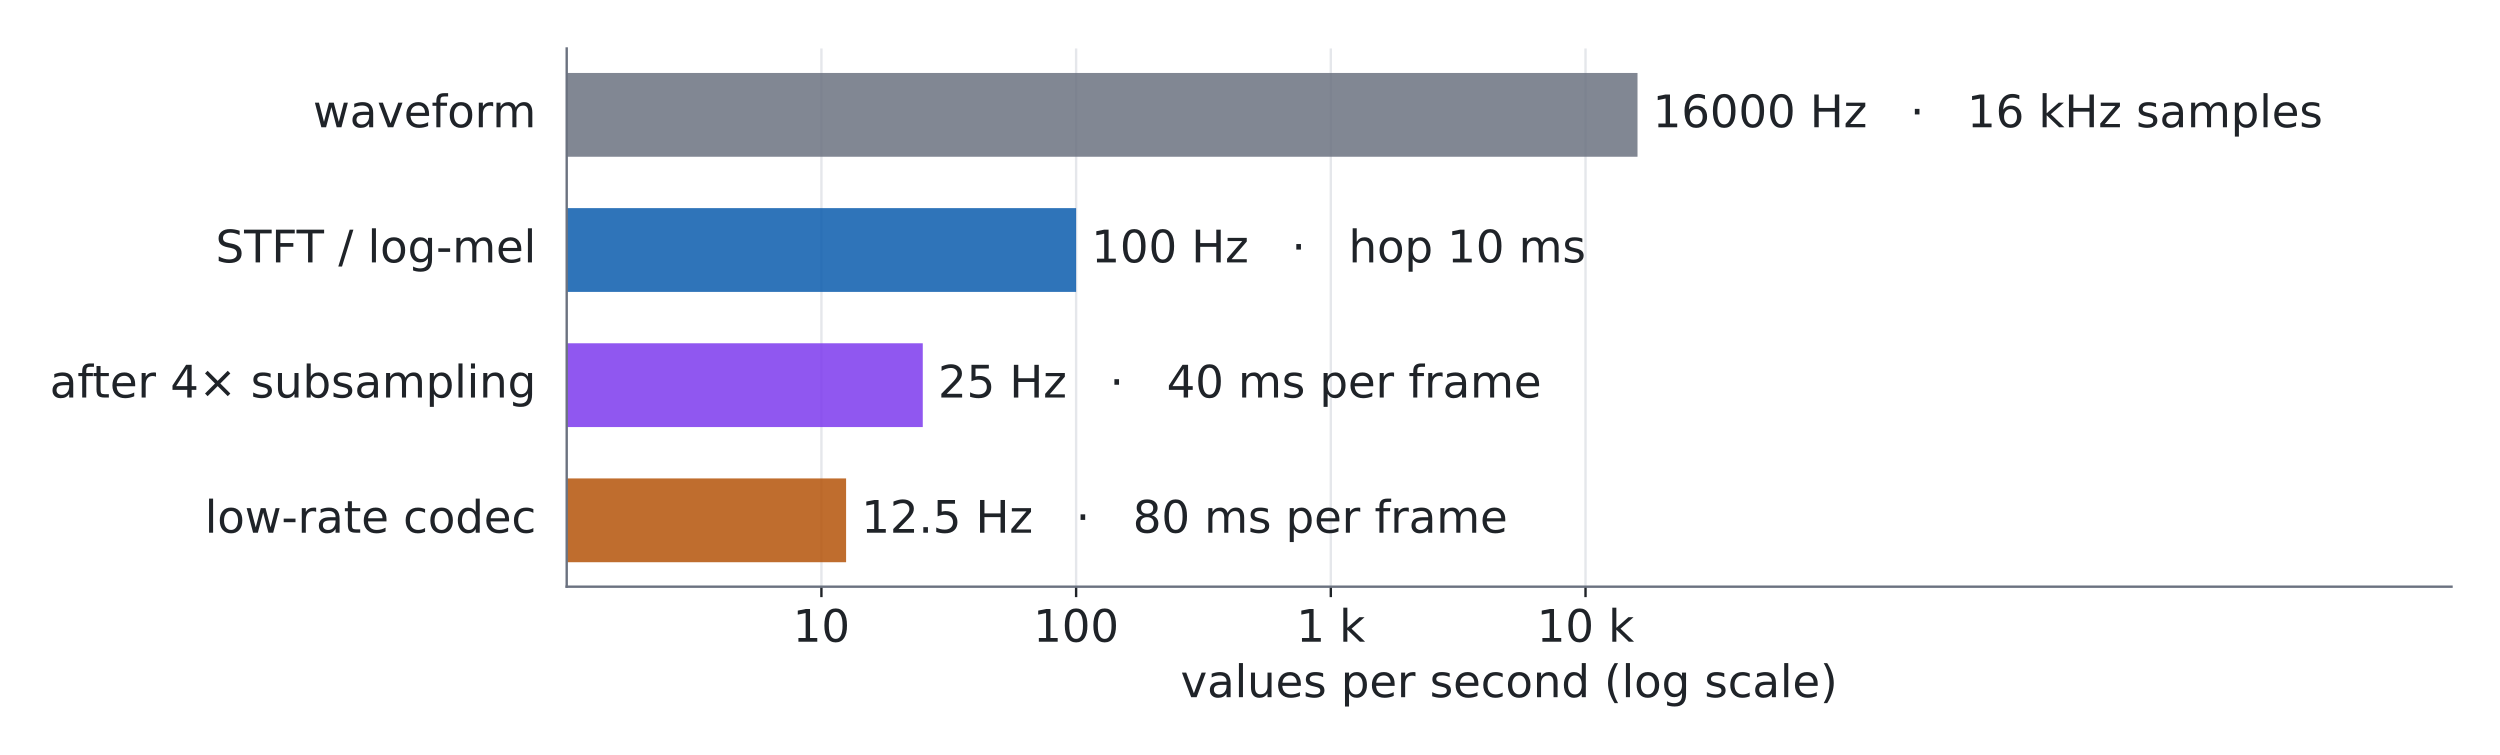
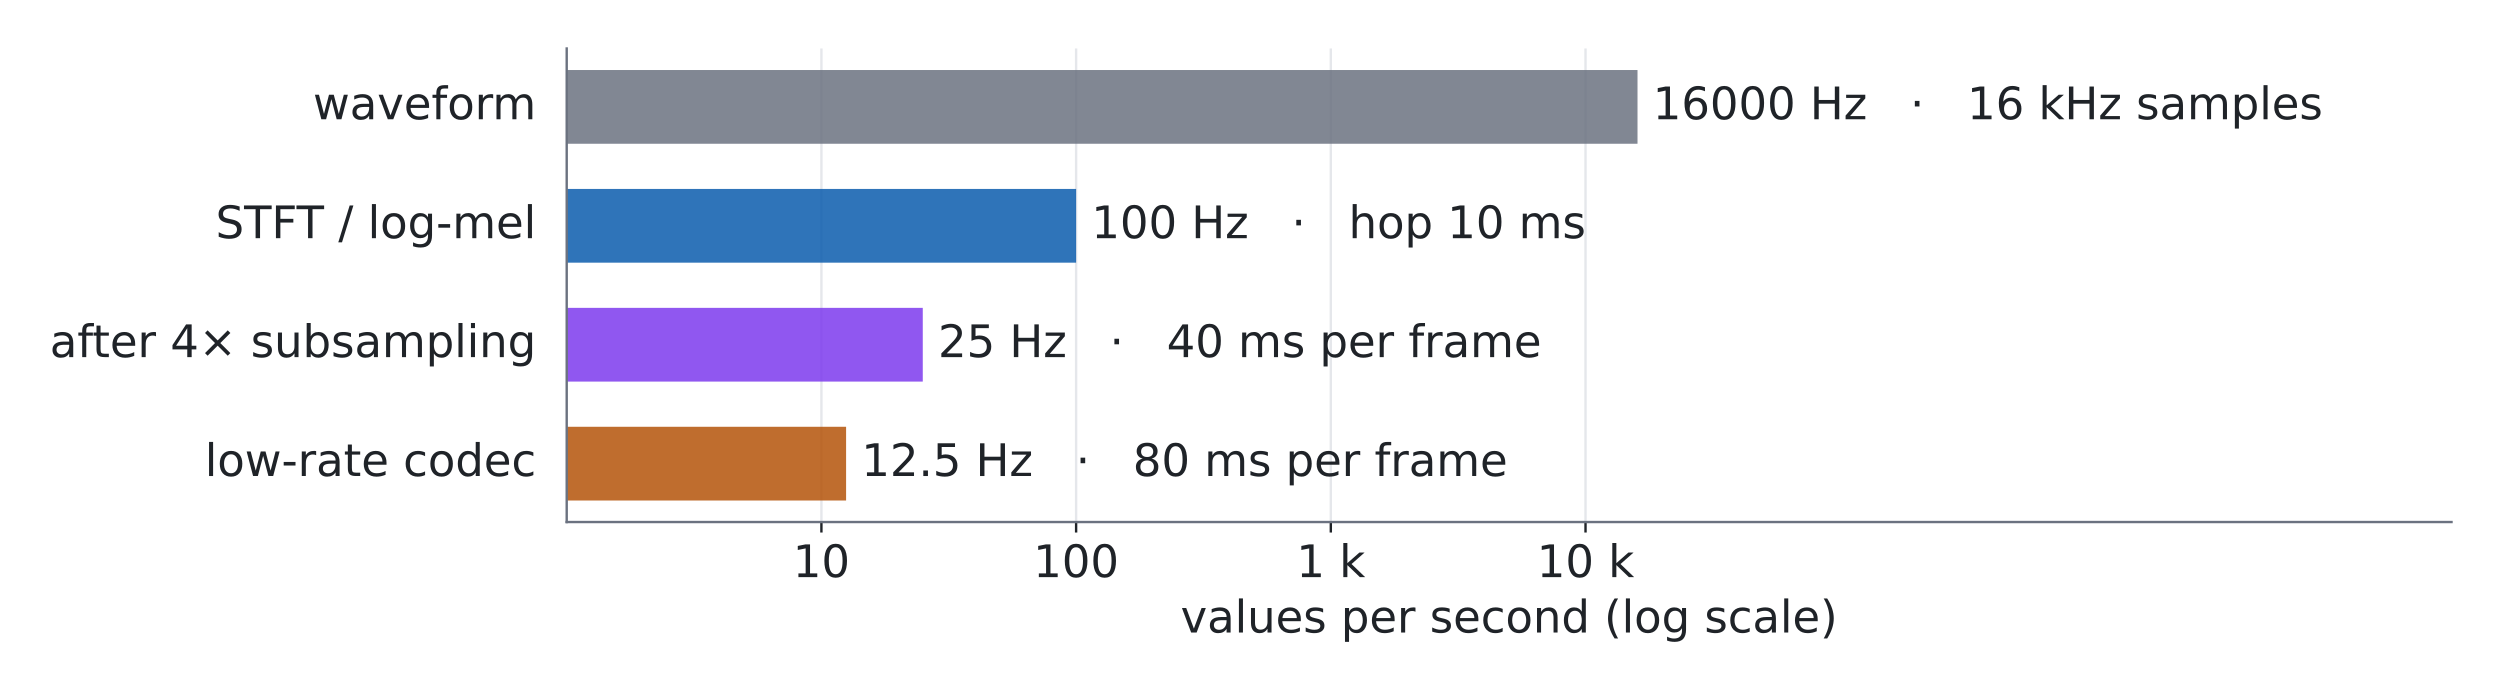
- <svg xmlns="http://www.w3.org/2000/svg" xmlns:xlink="http://www.w3.org/1999/xlink" width="835.2pt" height="252pt" viewBox="0 0 835.2 252" version="1.1">
+ <svg xmlns="http://www.w3.org/2000/svg" xmlns:xlink="http://www.w3.org/1999/xlink" width="835.2pt" height="230.4pt" viewBox="0 0 835.2 230.4" version="1.1">
  <defs>
    <style type="text/css">*{stroke-linejoin: round; stroke-linecap: butt}</style>
  </defs>
  <g id="figure_1">
    <g id="patch_1">
-       <path d="M 0 252  L 835.2 252  L 835.2 0  L 0 0  L 0 252  z " style="fill: none" />
+       <path d="M 0 230.4  L 835.2 230.4  L 835.2 0  L 0 0  L 0 230.4  z " style="fill: none" />
    </g>
    <g id="axes_1">
      <g id="patch_2">
-         <path d="M 189.326 196  L 819 196  L 819 16.2  L 189.326 16.2  L 189.326 196  z " style="fill: none" />
+         <path d="M 189.326 174.4  L 819 174.4  L 819 16.2  L 189.326 16.2  L 189.326 174.4  z " style="fill: none" />
      </g>
      <g id="matplotlib.axis_1">
        <g id="xtick_1">
          <g id="line2d_1">
-             <path d="M 274.417 196  L 274.417 16.2  " clip-path="url(#p87d5fe9aa0)" style="fill: none; stroke: #e5e7eb; stroke-width: 0.8; stroke-linecap: square" />
+             <path d="M 274.417 174.4  L 274.417 16.2  " clip-path="url(#p9cdd1b67af)" style="fill: none; stroke: #e5e7eb; stroke-width: 0.8; stroke-linecap: square" />
          </g>
          <g id="line2d_2">
            <defs>
              <path id="m7ff25acc16" d="M 0 0  L 0 3.5  " style="stroke: #1f2328; stroke-width: 0.8" />
            </defs>
            <g>
-               <use xlink:href="#m7ff25acc16" x="274.417" y="196" style="fill: #1f2328; stroke: #1f2328; stroke-width: 0.8" />
+               <use xlink:href="#m7ff25acc16" x="274.417" y="174.4" style="fill: #1f2328; stroke: #1f2328; stroke-width: 0.8" />
            </g>
          </g>
          <g id="text_1">
-             <g style="fill: #1f2328" transform="translate(264.8737 214.3977) scale(0.15 -0.15)">
+             <g style="fill: #1f2328" transform="translate(264.8737 192.7977) scale(0.15 -0.15)">
              <defs>
                <path id="DejaVuSans-31" d="M 794 531  L 1825 531  L 1825 4091  L 703 3866  L 703 4441  L 1819 4666  L 2450 4666  L 2450 531  L 3481 531  L 3481 0  L 794 0  L 794 531  z " transform="scale(0.015625)" />
                <path id="DejaVuSans-30" d="M 2034 4250  Q 1547 4250 1301 3770  Q 1056 3291 1056 2328  Q 1056 1369 1301 889  Q 1547 409 2034 409  Q 2525 409 2770 889  Q 3016 1369 3016 2328  Q 3016 3291 2770 3770  Q 2525 4250 2034 4250  z M 2034 4750  Q 2819 4750 3233 4129  Q 3647 3509 3647 2328  Q 3647 1150 3233 529  Q 2819 -91 2034 -91  Q 1250 -91 836 529  Q 422 1150 422 2328  Q 422 3509 836 4129  Q 1250 4750 2034 4750  z " transform="scale(0.015625)" />
              </defs>
              <use xlink:href="#DejaVuSans-31" />
              <use xlink:href="#DejaVuSans-30" transform="translate(63.62305 0)" />
            </g>
          </g>
        </g>
        <g id="xtick_2">
          <g id="line2d_3">
-             <path d="M 359.508 196  L 359.508 16.2  " clip-path="url(#p87d5fe9aa0)" style="fill: none; stroke: #e5e7eb; stroke-width: 0.8; stroke-linecap: square" />
+             <path d="M 359.508 174.4  L 359.508 16.2  " clip-path="url(#p9cdd1b67af)" style="fill: none; stroke: #e5e7eb; stroke-width: 0.8; stroke-linecap: square" />
          </g>
          <g id="line2d_4">
            <g>
-               <use xlink:href="#m7ff25acc16" x="359.508" y="196" style="fill: #1f2328; stroke: #1f2328; stroke-width: 0.8" />
+               <use xlink:href="#m7ff25acc16" x="359.508" y="174.4" style="fill: #1f2328; stroke: #1f2328; stroke-width: 0.8" />
            </g>
          </g>
          <g id="text_2">
-             <g style="fill: #1f2328" transform="translate(345.1929 214.3977) scale(0.15 -0.15)">
+             <g style="fill: #1f2328" transform="translate(345.1929 192.7977) scale(0.15 -0.15)">
              <use xlink:href="#DejaVuSans-31" />
              <use xlink:href="#DejaVuSans-30" transform="translate(63.62305 0)" />
              <use xlink:href="#DejaVuSans-30" transform="translate(127.2461 0)" />
            </g>
          </g>
        </g>
        <g id="xtick_3">
          <g id="line2d_5">
-             <path d="M 444.599 196  L 444.599 16.2  " clip-path="url(#p87d5fe9aa0)" style="fill: none; stroke: #e5e7eb; stroke-width: 0.8; stroke-linecap: square" />
+             <path d="M 444.599 174.4  L 444.599 16.2  " clip-path="url(#p9cdd1b67af)" style="fill: none; stroke: #e5e7eb; stroke-width: 0.8; stroke-linecap: square" />
          </g>
          <g id="line2d_6">
            <g>
-               <use xlink:href="#m7ff25acc16" x="444.599" y="196" style="fill: #1f2328; stroke: #1f2328; stroke-width: 0.8" />
+               <use xlink:href="#m7ff25acc16" x="444.599" y="174.4" style="fill: #1f2328; stroke: #1f2328; stroke-width: 0.8" />
            </g>
          </g>
          <g id="text_3">
-             <g style="fill: #1f2328" transform="translate(433.1011 214.3977) scale(0.15 -0.15)">
+             <g style="fill: #1f2328" transform="translate(433.1011 192.7977) scale(0.15 -0.15)">
              <defs>
                <path id="DejaVuSans-20" transform="scale(0.015625)" />
                <path id="DejaVuSans-6b" d="M 581 4863  L 1159 4863  L 1159 1991  L 2875 3500  L 3609 3500  L 1753 1863  L 3688 0  L 2938 0  L 1159 1709  L 1159 0  L 581 0  L 581 4863  z " transform="scale(0.015625)" />
              </defs>
              <use xlink:href="#DejaVuSans-31" />
              <use xlink:href="#DejaVuSans-20" transform="translate(63.62305 0)" />
              <use xlink:href="#DejaVuSans-6b" transform="translate(95.41016 0)" />
            </g>
          </g>
        </g>
        <g id="xtick_4">
          <g id="line2d_7">
-             <path d="M 529.691 196  L 529.691 16.2  " clip-path="url(#p87d5fe9aa0)" style="fill: none; stroke: #e5e7eb; stroke-width: 0.8; stroke-linecap: square" />
+             <path d="M 529.691 174.4  L 529.691 16.2  " clip-path="url(#p9cdd1b67af)" style="fill: none; stroke: #e5e7eb; stroke-width: 0.8; stroke-linecap: square" />
          </g>
          <g id="line2d_8">
            <g>
-               <use xlink:href="#m7ff25acc16" x="529.691" y="196" style="fill: #1f2328; stroke: #1f2328; stroke-width: 0.8" />
+               <use xlink:href="#m7ff25acc16" x="529.691" y="174.4" style="fill: #1f2328; stroke: #1f2328; stroke-width: 0.8" />
            </g>
          </g>
          <g id="text_4">
-             <g style="fill: #1f2328" transform="translate(513.4202 214.3977) scale(0.15 -0.15)">
+             <g style="fill: #1f2328" transform="translate(513.4202 192.7977) scale(0.15 -0.15)">
              <use xlink:href="#DejaVuSans-31" />
              <use xlink:href="#DejaVuSans-30" transform="translate(63.62305 0)" />
              <use xlink:href="#DejaVuSans-20" transform="translate(127.2461 0)" />
              <use xlink:href="#DejaVuSans-6b" transform="translate(159.0332 0)" />
            </g>
          </g>
        </g>
        <g id="text_5">
-           <g style="fill: #1f2328" transform="translate(394.4148 232.9148) scale(0.15 -0.15)">
+           <g style="fill: #1f2328" transform="translate(394.4148 211.3148) scale(0.15 -0.15)">
            <defs>
              <path id="DejaVuSans-76" d="M 191 3500  L 800 3500  L 1894 563  L 2988 3500  L 3597 3500  L 2284 0  L 1503 0  L 191 3500  z " transform="scale(0.015625)" />
              <path id="DejaVuSans-61" d="M 2194 1759  Q 1497 1759 1228 1600  Q 959 1441 959 1056  Q 959 750 1161 570  Q 1363 391 1709 391  Q 2188 391 2477 730  Q 2766 1069 2766 1631  L 2766 1759  L 2194 1759  z M 3341 1997  L 3341 0  L 2766 0  L 2766 531  Q 2569 213 2275 61  Q 1981 -91 1556 -91  Q 1019 -91 701 211  Q 384 513 384 1019  Q 384 1609 779 1909  Q 1175 2209 1959 2209  L 2766 2209  L 2766 2266  Q 2766 2663 2505 2880  Q 2244 3097 1772 3097  Q 1472 3097 1187 3025  Q 903 2953 641 2809  L 641 3341  Q 956 3463 1253 3523  Q 1550 3584 1831 3584  Q 2591 3584 2966 3190  Q 3341 2797 3341 1997  z " transform="scale(0.015625)" />
              <path id="DejaVuSans-6c" d="M 603 4863  L 1178 4863  L 1178 0  L 603 0  L 603 4863  z " transform="scale(0.015625)" />
              <path id="DejaVuSans-75" d="M 544 1381  L 544 3500  L 1119 3500  L 1119 1403  Q 1119 906 1312 657  Q 1506 409 1894 409  Q 2359 409 2629 706  Q 2900 1003 2900 1516  L 2900 3500  L 3475 3500  L 3475 0  L 2900 0  L 2900 538  Q 2691 219 2414 64  Q 2138 -91 1772 -91  Q 1169 -91 856 284  Q 544 659 544 1381  z M 1991 3584  L 1991 3584  z " transform="scale(0.015625)" />
              <path id="DejaVuSans-65" d="M 3597 1894  L 3597 1613  L 953 1613  Q 991 1019 1311 708  Q 1631 397 2203 397  Q 2534 397 2845 478  Q 3156 559 3463 722  L 3463 178  Q 3153 47 2828 -22  Q 2503 -91 2169 -91  Q 1331 -91 842 396  Q 353 884 353 1716  Q 353 2575 817 3079  Q 1281 3584 2069 3584  Q 2775 3584 3186 3129  Q 3597 2675 3597 1894  z M 3022 2063  Q 3016 2534 2758 2815  Q 2500 3097 2075 3097  Q 1594 3097 1305 2825  Q 1016 2553 972 2059  L 3022 2063  z " transform="scale(0.015625)" />
              <path id="DejaVuSans-73" d="M 2834 3397  L 2834 2853  Q 2591 2978 2328 3040  Q 2066 3103 1784 3103  Q 1356 3103 1142 2972  Q 928 2841 928 2578  Q 928 2378 1081 2264  Q 1234 2150 1697 2047  L 1894 2003  Q 2506 1872 2764 1633  Q 3022 1394 3022 966  Q 3022 478 2636 193  Q 2250 -91 1575 -91  Q 1294 -91 989 -36  Q 684 19 347 128  L 347 722  Q 666 556 975 473  Q 1284 391 1588 391  Q 1994 391 2212 530  Q 2431 669 2431 922  Q 2431 1156 2273 1281  Q 2116 1406 1581 1522  L 1381 1569  Q 847 1681 609 1914  Q 372 2147 372 2553  Q 372 3047 722 3315  Q 1072 3584 1716 3584  Q 2034 3584 2315 3537  Q 2597 3491 2834 3397  z " transform="scale(0.015625)" />
              <path id="DejaVuSans-70" d="M 1159 525  L 1159 -1331  L 581 -1331  L 581 3500  L 1159 3500  L 1159 2969  Q 1341 3281 1617 3432  Q 1894 3584 2278 3584  Q 2916 3584 3314 3078  Q 3713 2572 3713 1747  Q 3713 922 3314 415  Q 2916 -91 2278 -91  Q 1894 -91 1617 61  Q 1341 213 1159 525  z M 3116 1747  Q 3116 2381 2855 2742  Q 2594 3103 2138 3103  Q 1681 3103 1420 2742  Q 1159 2381 1159 1747  Q 1159 1113 1420 752  Q 1681 391 2138 391  Q 2594 391 2855 752  Q 3116 1113 3116 1747  z " transform="scale(0.015625)" />
              <path id="DejaVuSans-72" d="M 2631 2963  Q 2534 3019 2420 3045  Q 2306 3072 2169 3072  Q 1681 3072 1420 2755  Q 1159 2438 1159 1844  L 1159 0  L 581 0  L 581 3500  L 1159 3500  L 1159 2956  Q 1341 3275 1631 3429  Q 1922 3584 2338 3584  Q 2397 3584 2469 3576  Q 2541 3569 2628 3553  L 2631 2963  z " transform="scale(0.015625)" />
              <path id="DejaVuSans-63" d="M 3122 3366  L 3122 2828  Q 2878 2963 2633 3030  Q 2388 3097 2138 3097  Q 1578 3097 1268 2742  Q 959 2388 959 1747  Q 959 1106 1268 751  Q 1578 397 2138 397  Q 2388 397 2633 464  Q 2878 531 3122 666  L 3122 134  Q 2881 22 2623 -34  Q 2366 -91 2075 -91  Q 1284 -91 818 406  Q 353 903 353 1747  Q 353 2603 823 3093  Q 1294 3584 2113 3584  Q 2378 3584 2631 3529  Q 2884 3475 3122 3366  z " transform="scale(0.015625)" />
              <path id="DejaVuSans-6f" d="M 1959 3097  Q 1497 3097 1228 2736  Q 959 2375 959 1747  Q 959 1119 1226 758  Q 1494 397 1959 397  Q 2419 397 2687 759  Q 2956 1122 2956 1747  Q 2956 2369 2687 2733  Q 2419 3097 1959 3097  z M 1959 3584  Q 2709 3584 3137 3096  Q 3566 2609 3566 1747  Q 3566 888 3137 398  Q 2709 -91 1959 -91  Q 1206 -91 779 398  Q 353 888 353 1747  Q 353 2609 779 3096  Q 1206 3584 1959 3584  z " transform="scale(0.015625)" />
              <path id="DejaVuSans-6e" d="M 3513 2113  L 3513 0  L 2938 0  L 2938 2094  Q 2938 2591 2744 2837  Q 2550 3084 2163 3084  Q 1697 3084 1428 2787  Q 1159 2491 1159 1978  L 1159 0  L 581 0  L 581 3500  L 1159 3500  L 1159 2956  Q 1366 3272 1645 3428  Q 1925 3584 2291 3584  Q 2894 3584 3203 3211  Q 3513 2838 3513 2113  z " transform="scale(0.015625)" />
              <path id="DejaVuSans-64" d="M 2906 2969  L 2906 4863  L 3481 4863  L 3481 0  L 2906 0  L 2906 525  Q 2725 213 2448 61  Q 2172 -91 1784 -91  Q 1150 -91 751 415  Q 353 922 353 1747  Q 353 2572 751 3078  Q 1150 3584 1784 3584  Q 2172 3584 2448 3432  Q 2725 3281 2906 2969  z M 947 1747  Q 947 1113 1208 752  Q 1469 391 1925 391  Q 2381 391 2643 752  Q 2906 1113 2906 1747  Q 2906 2381 2643 2742  Q 2381 3103 1925 3103  Q 1469 3103 1208 2742  Q 947 2381 947 1747  z " transform="scale(0.015625)" />
              <path id="DejaVuSans-28" d="M 1984 4856  Q 1566 4138 1362 3434  Q 1159 2731 1159 2009  Q 1159 1288 1364 580  Q 1569 -128 1984 -844  L 1484 -844  Q 1016 -109 783 600  Q 550 1309 550 2009  Q 550 2706 781 3412  Q 1013 4119 1484 4856  L 1984 4856  z " transform="scale(0.015625)" />
              <path id="DejaVuSans-67" d="M 2906 1791  Q 2906 2416 2648 2759  Q 2391 3103 1925 3103  Q 1463 3103 1205 2759  Q 947 2416 947 1791  Q 947 1169 1205 825  Q 1463 481 1925 481  Q 2391 481 2648 825  Q 2906 1169 2906 1791  z M 3481 434  Q 3481 -459 3084 -895  Q 2688 -1331 1869 -1331  Q 1566 -1331 1297 -1286  Q 1028 -1241 775 -1147  L 775 -588  Q 1028 -725 1275 -790  Q 1522 -856 1778 -856  Q 2344 -856 2625 -561  Q 2906 -266 2906 331  L 2906 616  Q 2728 306 2450 153  Q 2172 0 1784 0  Q 1141 0 747 490  Q 353 981 353 1791  Q 353 2603 747 3093  Q 1141 3584 1784 3584  Q 2172 3584 2450 3431  Q 2728 3278 2906 2969  L 2906 3500  L 3481 3500  L 3481 434  z " transform="scale(0.015625)" />
              <path id="DejaVuSans-29" d="M 513 4856  L 1013 4856  Q 1481 4119 1714 3412  Q 1947 2706 1947 2009  Q 1947 1309 1714 600  Q 1481 -109 1013 -844  L 513 -844  Q 928 -128 1133 580  Q 1338 1288 1338 2009  Q 1338 2731 1133 3434  Q 928 4138 513 4856  z " transform="scale(0.015625)" />
            </defs>
            <use xlink:href="#DejaVuSans-76" />
            <use xlink:href="#DejaVuSans-61" transform="translate(59.17969 0)" />
            <use xlink:href="#DejaVuSans-6c" transform="translate(120.459 0)" />
            <use xlink:href="#DejaVuSans-75" transform="translate(148.2422 0)" />
            <use xlink:href="#DejaVuSans-65" transform="translate(211.6211 0)" />
            <use xlink:href="#DejaVuSans-73" transform="translate(273.1445 0)" />
            <use xlink:href="#DejaVuSans-20" transform="translate(325.2441 0)" />
            <use xlink:href="#DejaVuSans-70" transform="translate(357.0312 0)" />
            <use xlink:href="#DejaVuSans-65" transform="translate(420.5078 0)" />
            <use xlink:href="#DejaVuSans-72" transform="translate(482.0312 0)" />
            <use xlink:href="#DejaVuSans-20" transform="translate(523.1445 0)" />
            <use xlink:href="#DejaVuSans-73" transform="translate(554.9316 0)" />
            <use xlink:href="#DejaVuSans-65" transform="translate(607.0312 0)" />
            <use xlink:href="#DejaVuSans-63" transform="translate(668.5547 0)" />
            <use xlink:href="#DejaVuSans-6f" transform="translate(723.5352 0)" />
            <use xlink:href="#DejaVuSans-6e" transform="translate(784.7168 0)" />
            <use xlink:href="#DejaVuSans-64" transform="translate(848.0957 0)" />
            <use xlink:href="#DejaVuSans-20" transform="translate(911.5723 0)" />
            <use xlink:href="#DejaVuSans-28" transform="translate(943.3594 0)" />
            <use xlink:href="#DejaVuSans-6c" transform="translate(982.373 0)" />
            <use xlink:href="#DejaVuSans-6f" transform="translate(1010.156 0)" />
            <use xlink:href="#DejaVuSans-67" transform="translate(1071.338 0)" />
            <use xlink:href="#DejaVuSans-20" transform="translate(1134.814 0)" />
            <use xlink:href="#DejaVuSans-73" transform="translate(1166.602 0)" />
            <use xlink:href="#DejaVuSans-63" transform="translate(1218.701 0)" />
            <use xlink:href="#DejaVuSans-61" transform="translate(1273.682 0)" />
            <use xlink:href="#DejaVuSans-6c" transform="translate(1334.961 0)" />
            <use xlink:href="#DejaVuSans-65" transform="translate(1362.744 0)" />
            <use xlink:href="#DejaVuSans-29" transform="translate(1424.268 0)" />
          </g>
        </g>
      </g>
      <g id="matplotlib.axis_2" />
      <g id="patch_3">
-         <path d="M 189.326 52.368  L 547.059 52.368  L 547.059 24.373  L 189.326 24.373  z " clip-path="url(#p87d5fe9aa0)" style="fill: #6b7280; opacity: 0.85" />
+         <path d="M 189.326 48.023  L 547.059 48.023  L 547.059 23.391  L 189.326 23.391  z " clip-path="url(#p9cdd1b67af)" style="fill: #6b7280; opacity: 0.85" />
      </g>
      <g id="frag1-35">
-         <path d="M 189.326 97.521  L 359.508 97.521  L 359.508 69.526  L 189.326 69.526  z " clip-path="url(#p87d5fe9aa0)" style="fill: #0b5cad; opacity: 0.85" />
+         <path d="M 189.326 87.752  L 359.508 87.752  L 359.508 63.12  L 189.326 63.12  z " clip-path="url(#p9cdd1b67af)" style="fill: #0b5cad; opacity: 0.85" />
      </g>
      <g id="frag2-38">
-         <path d="M 189.326 142.674  L 308.279 142.674  L 308.279 114.679  L 189.326 114.679  z " clip-path="url(#p87d5fe9aa0)" style="fill: #7c3aed; opacity: 0.85" />
+         <path d="M 189.326 127.48  L 308.279 127.48  L 308.279 102.848  L 189.326 102.848  z " clip-path="url(#p9cdd1b67af)" style="fill: #7c3aed; opacity: 0.85" />
      </g>
      <g id="frag3-41">
-         <path d="M 189.326 187.827  L 282.664 187.827  L 282.664 159.832  L 189.326 159.832  z " clip-path="url(#p87d5fe9aa0)" style="fill: #b45309; opacity: 0.85" />
+         <path d="M 189.326 167.209  L 282.664 167.209  L 282.664 142.577  L 189.326 142.577  z " clip-path="url(#p9cdd1b67af)" style="fill: #b45309; opacity: 0.85" />
      </g>
      <g id="patch_4">
-         <path d="M 189.326 196  L 189.326 16.2  " style="fill: none; stroke: #6b7280; stroke-width: 0.8; stroke-linejoin: miter; stroke-linecap: square" />
+         <path d="M 189.326 174.4  L 189.326 16.2  " style="fill: none; stroke: #6b7280; stroke-width: 0.8; stroke-linejoin: miter; stroke-linecap: square" />
      </g>
      <g id="patch_5">
-         <path d="M 189.326 196  L 819 196  " style="fill: none; stroke: #6b7280; stroke-width: 0.8; stroke-linejoin: miter; stroke-linecap: square" />
+         <path d="M 189.326 174.4  L 819 174.4  " style="fill: none; stroke: #6b7280; stroke-width: 0.8; stroke-linejoin: miter; stroke-linecap: square" />
      </g>
      <g id="text_6">
-         <g style="fill: #1f2328" transform="translate(552.1648 42.50928) scale(0.15 -0.15)">
+         <g style="fill: #1f2328" transform="translate(552.1648 39.84589) scale(0.15 -0.15)">
          <defs>
            <path id="DejaVuSans-36" d="M 2113 2584  Q 1688 2584 1439 2293  Q 1191 2003 1191 1497  Q 1191 994 1439 701  Q 1688 409 2113 409  Q 2538 409 2786 701  Q 3034 994 3034 1497  Q 3034 2003 2786 2293  Q 2538 2584 2113 2584  z M 3366 4563  L 3366 3988  Q 3128 4100 2886 4159  Q 2644 4219 2406 4219  Q 1781 4219 1451 3797  Q 1122 3375 1075 2522  Q 1259 2794 1537 2939  Q 1816 3084 2150 3084  Q 2853 3084 3261 2657  Q 3669 2231 3669 1497  Q 3669 778 3244 343  Q 2819 -91 2113 -91  Q 1303 -91 875 529  Q 447 1150 447 2328  Q 447 3434 972 4092  Q 1497 4750 2381 4750  Q 2619 4750 2861 4703  Q 3103 4656 3366 4563  z " transform="scale(0.015625)" />
            <path id="DejaVuSans-48" d="M 628 4666  L 1259 4666  L 1259 2753  L 3553 2753  L 3553 4666  L 4184 4666  L 4184 0  L 3553 0  L 3553 2222  L 1259 2222  L 1259 0  L 628 0  L 628 4666  z " transform="scale(0.015625)" />
            <path id="DejaVuSans-7a" d="M 353 3500  L 3084 3500  L 3084 2975  L 922 459  L 3084 459  L 3084 0  L 275 0  L 275 525  L 2438 3041  L 353 3041  L 353 3500  z " transform="scale(0.015625)" />
            <path id="DejaVuSans-b7" d="M 684 2619  L 1344 2619  L 1344 1825  L 684 1825  L 684 2619  z " transform="scale(0.015625)" />
            <path id="DejaVuSans-6d" d="M 3328 2828  Q 3544 3216 3844 3400  Q 4144 3584 4550 3584  Q 5097 3584 5394 3201  Q 5691 2819 5691 2113  L 5691 0  L 5113 0  L 5113 2094  Q 5113 2597 4934 2840  Q 4756 3084 4391 3084  Q 3944 3084 3684 2787  Q 3425 2491 3425 1978  L 3425 0  L 2847 0  L 2847 2094  Q 2847 2600 2669 2842  Q 2491 3084 2119 3084  Q 1678 3084 1418 2786  Q 1159 2488 1159 1978  L 1159 0  L 581 0  L 581 3500  L 1159 3500  L 1159 2956  Q 1356 3278 1631 3431  Q 1906 3584 2284 3584  Q 2666 3584 2933 3390  Q 3200 3197 3328 2828  z " transform="scale(0.015625)" />
          </defs>
          <use xlink:href="#DejaVuSans-31" />
          <use xlink:href="#DejaVuSans-36" transform="translate(63.62305 0)" />
          <use xlink:href="#DejaVuSans-30" transform="translate(127.2461 0)" />
          <use xlink:href="#DejaVuSans-30" transform="translate(190.8691 0)" />
          <use xlink:href="#DejaVuSans-30" transform="translate(254.4922 0)" />
          <use xlink:href="#DejaVuSans-20" transform="translate(318.1152 0)" />
          <use xlink:href="#DejaVuSans-48" transform="translate(349.9023 0)" />
          <use xlink:href="#DejaVuSans-7a" transform="translate(425.0977 0)" />
          <use xlink:href="#DejaVuSans-20" transform="translate(477.5879 0)" />
          <use xlink:href="#DejaVuSans-20" transform="translate(509.375 0)" />
          <use xlink:href="#DejaVuSans-20" transform="translate(541.1621 0)" />
          <use xlink:href="#DejaVuSans-b7" transform="translate(572.9492 0)" />
          <use xlink:href="#DejaVuSans-20" transform="translate(604.7363 0)" />
          <use xlink:href="#DejaVuSans-20" transform="translate(636.5234 0)" />
          <use xlink:href="#DejaVuSans-20" transform="translate(668.3105 0)" />
          <use xlink:href="#DejaVuSans-31" transform="translate(700.0977 0)" />
          <use xlink:href="#DejaVuSans-36" transform="translate(763.7207 0)" />
          <use xlink:href="#DejaVuSans-20" transform="translate(827.3438 0)" />
          <use xlink:href="#DejaVuSans-6b" transform="translate(859.1309 0)" />
          <use xlink:href="#DejaVuSans-48" transform="translate(917.041 0)" />
          <use xlink:href="#DejaVuSans-7a" transform="translate(992.2363 0)" />
          <use xlink:href="#DejaVuSans-20" transform="translate(1044.727 0)" />
          <use xlink:href="#DejaVuSans-73" transform="translate(1076.514 0)" />
          <use xlink:href="#DejaVuSans-61" transform="translate(1128.613 0)" />
          <use xlink:href="#DejaVuSans-6d" transform="translate(1189.893 0)" />
          <use xlink:href="#DejaVuSans-70" transform="translate(1287.305 0)" />
          <use xlink:href="#DejaVuSans-6c" transform="translate(1350.781 0)" />
          <use xlink:href="#DejaVuSans-65" transform="translate(1378.564 0)" />
          <use xlink:href="#DejaVuSans-73" transform="translate(1440.088 0)" />
        </g>
      </g>
      <g id="text_7">
-         <g style="fill: #1f2328" transform="translate(104.5749 42.50928) scale(0.15 -0.15)">
+         <g style="fill: #1f2328" transform="translate(104.5749 39.84589) scale(0.15 -0.15)">
          <defs>
            <path id="DejaVuSans-77" d="M 269 3500  L 844 3500  L 1563 769  L 2278 3500  L 2956 3500  L 3675 769  L 4391 3500  L 4966 3500  L 4050 0  L 3372 0  L 2619 2869  L 1863 0  L 1184 0  L 269 3500  z " transform="scale(0.015625)" />
            <path id="DejaVuSans-66" d="M 2375 4863  L 2375 4384  L 1825 4384  Q 1516 4384 1395 4259  Q 1275 4134 1275 3809  L 1275 3500  L 2222 3500  L 2222 3053  L 1275 3053  L 1275 0  L 697 0  L 697 3053  L 147 3053  L 147 3500  L 697 3500  L 697 3744  Q 697 4328 969 4595  Q 1241 4863 1831 4863  L 2375 4863  z " transform="scale(0.015625)" />
          </defs>
          <use xlink:href="#DejaVuSans-77" />
          <use xlink:href="#DejaVuSans-61" transform="translate(81.78711 0)" />
          <use xlink:href="#DejaVuSans-76" transform="translate(143.0664 0)" />
          <use xlink:href="#DejaVuSans-65" transform="translate(202.2461 0)" />
          <use xlink:href="#DejaVuSans-66" transform="translate(263.7695 0)" />
          <use xlink:href="#DejaVuSans-6f" transform="translate(298.9746 0)" />
          <use xlink:href="#DejaVuSans-72" transform="translate(360.1562 0)" />
          <use xlink:href="#DejaVuSans-6d" transform="translate(399.5195 0)" />
        </g>
      </g>
      <g id="frag1-36">
-         <g style="fill: #1f2328" transform="translate(364.6139 87.66247) scale(0.15 -0.15)">
+         <g style="fill: #1f2328" transform="translate(364.6139 79.57467) scale(0.15 -0.15)">
          <defs>
            <path id="DejaVuSans-68" d="M 3513 2113  L 3513 0  L 2938 0  L 2938 2094  Q 2938 2591 2744 2837  Q 2550 3084 2163 3084  Q 1697 3084 1428 2787  Q 1159 2491 1159 1978  L 1159 0  L 581 0  L 581 4863  L 1159 4863  L 1159 2956  Q 1366 3272 1645 3428  Q 1925 3584 2291 3584  Q 2894 3584 3203 3211  Q 3513 2838 3513 2113  z " transform="scale(0.015625)" />
          </defs>
          <use xlink:href="#DejaVuSans-31" />
          <use xlink:href="#DejaVuSans-30" transform="translate(63.62305 0)" />
          <use xlink:href="#DejaVuSans-30" transform="translate(127.2461 0)" />
          <use xlink:href="#DejaVuSans-20" transform="translate(190.8691 0)" />
          <use xlink:href="#DejaVuSans-48" transform="translate(222.6562 0)" />
          <use xlink:href="#DejaVuSans-7a" transform="translate(297.8516 0)" />
          <use xlink:href="#DejaVuSans-20" transform="translate(350.3418 0)" />
          <use xlink:href="#DejaVuSans-20" transform="translate(382.1289 0)" />
          <use xlink:href="#DejaVuSans-20" transform="translate(413.916 0)" />
          <use xlink:href="#DejaVuSans-b7" transform="translate(445.7031 0)" />
          <use xlink:href="#DejaVuSans-20" transform="translate(477.4902 0)" />
          <use xlink:href="#DejaVuSans-20" transform="translate(509.2773 0)" />
          <use xlink:href="#DejaVuSans-20" transform="translate(541.0645 0)" />
          <use xlink:href="#DejaVuSans-68" transform="translate(572.8516 0)" />
          <use xlink:href="#DejaVuSans-6f" transform="translate(636.2305 0)" />
          <use xlink:href="#DejaVuSans-70" transform="translate(697.4121 0)" />
          <use xlink:href="#DejaVuSans-20" transform="translate(760.8887 0)" />
          <use xlink:href="#DejaVuSans-31" transform="translate(792.6758 0)" />
          <use xlink:href="#DejaVuSans-30" transform="translate(856.2988 0)" />
          <use xlink:href="#DejaVuSans-20" transform="translate(919.9219 0)" />
          <use xlink:href="#DejaVuSans-6d" transform="translate(951.709 0)" />
          <use xlink:href="#DejaVuSans-73" transform="translate(1049.121 0)" />
        </g>
      </g>
      <g id="frag1-37">
-         <g style="fill: #1f2328" transform="translate(72.02957 87.66247) scale(0.15 -0.15)">
+         <g style="fill: #1f2328" transform="translate(72.02957 79.57467) scale(0.15 -0.15)">
          <defs>
            <path id="DejaVuSans-53" d="M 3425 4513  L 3425 3897  Q 3066 4069 2747 4153  Q 2428 4238 2131 4238  Q 1616 4238 1336 4038  Q 1056 3838 1056 3469  Q 1056 3159 1242 3001  Q 1428 2844 1947 2747  L 2328 2669  Q 3034 2534 3370 2195  Q 3706 1856 3706 1288  Q 3706 609 3251 259  Q 2797 -91 1919 -91  Q 1588 -91 1214 -16  Q 841 59 441 206  L 441 856  Q 825 641 1194 531  Q 1563 422 1919 422  Q 2459 422 2753 634  Q 3047 847 3047 1241  Q 3047 1584 2836 1778  Q 2625 1972 2144 2069  L 1759 2144  Q 1053 2284 737 2584  Q 422 2884 422 3419  Q 422 4038 858 4394  Q 1294 4750 2059 4750  Q 2388 4750 2728 4690  Q 3069 4631 3425 4513  z " transform="scale(0.015625)" />
            <path id="DejaVuSans-54" d="M -19 4666  L 3928 4666  L 3928 4134  L 2272 4134  L 2272 0  L 1638 0  L 1638 4134  L -19 4134  L -19 4666  z " transform="scale(0.015625)" />
            <path id="DejaVuSans-46" d="M 628 4666  L 3309 4666  L 3309 4134  L 1259 4134  L 1259 2759  L 3109 2759  L 3109 2228  L 1259 2228  L 1259 0  L 628 0  L 628 4666  z " transform="scale(0.015625)" />
            <path id="DejaVuSans-2f" d="M 1625 4666  L 2156 4666  L 531 -594  L 0 -594  L 1625 4666  z " transform="scale(0.015625)" />
            <path id="DejaVuSans-2d" d="M 313 2009  L 1997 2009  L 1997 1497  L 313 1497  L 313 2009  z " transform="scale(0.015625)" />
          </defs>
          <use xlink:href="#DejaVuSans-53" />
          <use xlink:href="#DejaVuSans-54" transform="translate(63.47656 0)" />
          <use xlink:href="#DejaVuSans-46" transform="translate(124.5605 0)" />
          <use xlink:href="#DejaVuSans-54" transform="translate(180.3301 0)" />
          <use xlink:href="#DejaVuSans-20" transform="translate(241.4141 0)" />
          <use xlink:href="#DejaVuSans-2f" transform="translate(273.2012 0)" />
          <use xlink:href="#DejaVuSans-20" transform="translate(306.8926 0)" />
          <use xlink:href="#DejaVuSans-6c" transform="translate(338.6797 0)" />
          <use xlink:href="#DejaVuSans-6f" transform="translate(366.4629 0)" />
          <use xlink:href="#DejaVuSans-67" transform="translate(427.6445 0)" />
          <use xlink:href="#DejaVuSans-2d" transform="translate(491.1211 0)" />
          <use xlink:href="#DejaVuSans-6d" transform="translate(527.2051 0)" />
          <use xlink:href="#DejaVuSans-65" transform="translate(624.6172 0)" />
          <use xlink:href="#DejaVuSans-6c" transform="translate(686.1406 0)" />
        </g>
      </g>
      <g id="frag2-39">
-         <g style="fill: #1f2328" transform="translate(313.384 132.8157) scale(0.15 -0.15)">
+         <g style="fill: #1f2328" transform="translate(313.384 119.3035) scale(0.15 -0.15)">
          <defs>
            <path id="DejaVuSans-32" d="M 1228 531  L 3431 531  L 3431 0  L 469 0  L 469 531  Q 828 903 1448 1529  Q 2069 2156 2228 2338  Q 2531 2678 2651 2914  Q 2772 3150 2772 3378  Q 2772 3750 2511 3984  Q 2250 4219 1831 4219  Q 1534 4219 1204 4116  Q 875 4013 500 3803  L 500 4441  Q 881 4594 1212 4672  Q 1544 4750 1819 4750  Q 2544 4750 2975 4387  Q 3406 4025 3406 3419  Q 3406 3131 3298 2873  Q 3191 2616 2906 2266  Q 2828 2175 2409 1742  Q 1991 1309 1228 531  z " transform="scale(0.015625)" />
            <path id="DejaVuSans-35" d="M 691 4666  L 3169 4666  L 3169 4134  L 1269 4134  L 1269 2991  Q 1406 3038 1543 3061  Q 1681 3084 1819 3084  Q 2600 3084 3056 2656  Q 3513 2228 3513 1497  Q 3513 744 3044 326  Q 2575 -91 1722 -91  Q 1428 -91 1123 -41  Q 819 9 494 109  L 494 744  Q 775 591 1075 516  Q 1375 441 1709 441  Q 2250 441 2565 725  Q 2881 1009 2881 1497  Q 2881 1984 2565 2268  Q 2250 2553 1709 2553  Q 1456 2553 1204 2497  Q 953 2441 691 2322  L 691 4666  z " transform="scale(0.015625)" />
            <path id="DejaVuSans-34" d="M 2419 4116  L 825 1625  L 2419 1625  L 2419 4116  z M 2253 4666  L 3047 4666  L 3047 1625  L 3713 1625  L 3713 1100  L 3047 1100  L 3047 0  L 2419 0  L 2419 1100  L 313 1100  L 313 1709  L 2253 4666  z " transform="scale(0.015625)" />
          </defs>
          <use xlink:href="#DejaVuSans-32" />
          <use xlink:href="#DejaVuSans-35" transform="translate(63.62305 0)" />
          <use xlink:href="#DejaVuSans-20" transform="translate(127.2461 0)" />
          <use xlink:href="#DejaVuSans-48" transform="translate(159.0332 0)" />
          <use xlink:href="#DejaVuSans-7a" transform="translate(234.2285 0)" />
          <use xlink:href="#DejaVuSans-20" transform="translate(286.7188 0)" />
          <use xlink:href="#DejaVuSans-20" transform="translate(318.5059 0)" />
          <use xlink:href="#DejaVuSans-20" transform="translate(350.293 0)" />
          <use xlink:href="#DejaVuSans-b7" transform="translate(382.0801 0)" />
          <use xlink:href="#DejaVuSans-20" transform="translate(413.8672 0)" />
          <use xlink:href="#DejaVuSans-20" transform="translate(445.6543 0)" />
          <use xlink:href="#DejaVuSans-20" transform="translate(477.4414 0)" />
          <use xlink:href="#DejaVuSans-34" transform="translate(509.2285 0)" />
          <use xlink:href="#DejaVuSans-30" transform="translate(572.8516 0)" />
          <use xlink:href="#DejaVuSans-20" transform="translate(636.4746 0)" />
          <use xlink:href="#DejaVuSans-6d" transform="translate(668.2617 0)" />
          <use xlink:href="#DejaVuSans-73" transform="translate(765.6738 0)" />
          <use xlink:href="#DejaVuSans-20" transform="translate(817.7734 0)" />
          <use xlink:href="#DejaVuSans-70" transform="translate(849.5605 0)" />
          <use xlink:href="#DejaVuSans-65" transform="translate(913.0371 0)" />
          <use xlink:href="#DejaVuSans-72" transform="translate(974.5605 0)" />
          <use xlink:href="#DejaVuSans-20" transform="translate(1015.674 0)" />
          <use xlink:href="#DejaVuSans-66" transform="translate(1047.461 0)" />
          <use xlink:href="#DejaVuSans-72" transform="translate(1082.666 0)" />
          <use xlink:href="#DejaVuSans-61" transform="translate(1123.779 0)" />
          <use xlink:href="#DejaVuSans-6d" transform="translate(1185.059 0)" />
          <use xlink:href="#DejaVuSans-65" transform="translate(1282.471 0)" />
        </g>
      </g>
      <g id="frag2-40">
-         <g style="fill: #1f2328" transform="translate(16.63504 132.8157) scale(0.15 -0.15)">
+         <g style="fill: #1f2328" transform="translate(16.63504 119.3035) scale(0.15 -0.15)">
          <defs>
            <path id="DejaVuSans-74" d="M 1172 4494  L 1172 3500  L 2356 3500  L 2356 3053  L 1172 3053  L 1172 1153  Q 1172 725 1289 603  Q 1406 481 1766 481  L 2356 481  L 2356 0  L 1766 0  Q 1100 0 847 248  Q 594 497 594 1153  L 594 3053  L 172 3053  L 172 3500  L 594 3500  L 594 4494  L 1172 4494  z " transform="scale(0.015625)" />
            <path id="DejaVuSans-d7" d="M 4488 3438  L 3059 2003  L 4488 575  L 4116 197  L 2681 1631  L 1247 197  L 878 575  L 2303 2003  L 878 3438  L 1247 3816  L 2681 2381  L 4116 3816  L 4488 3438  z " transform="scale(0.015625)" />
            <path id="DejaVuSans-62" d="M 3116 1747  Q 3116 2381 2855 2742  Q 2594 3103 2138 3103  Q 1681 3103 1420 2742  Q 1159 2381 1159 1747  Q 1159 1113 1420 752  Q 1681 391 2138 391  Q 2594 391 2855 752  Q 3116 1113 3116 1747  z M 1159 2969  Q 1341 3281 1617 3432  Q 1894 3584 2278 3584  Q 2916 3584 3314 3078  Q 3713 2572 3713 1747  Q 3713 922 3314 415  Q 2916 -91 2278 -91  Q 1894 -91 1617 61  Q 1341 213 1159 525  L 1159 0  L 581 0  L 581 4863  L 1159 4863  L 1159 2969  z " transform="scale(0.015625)" />
            <path id="DejaVuSans-69" d="M 603 3500  L 1178 3500  L 1178 0  L 603 0  L 603 3500  z M 603 4863  L 1178 4863  L 1178 4134  L 603 4134  L 603 4863  z " transform="scale(0.015625)" />
          </defs>
          <use xlink:href="#DejaVuSans-61" />
          <use xlink:href="#DejaVuSans-66" transform="translate(61.2793 0)" />
          <use xlink:href="#DejaVuSans-74" transform="translate(94.73438 0)" />
          <use xlink:href="#DejaVuSans-65" transform="translate(133.9434 0)" />
          <use xlink:href="#DejaVuSans-72" transform="translate(195.4668 0)" />
          <use xlink:href="#DejaVuSans-20" transform="translate(236.5801 0)" />
          <use xlink:href="#DejaVuSans-34" transform="translate(268.3672 0)" />
          <use xlink:href="#DejaVuSans-d7" transform="translate(331.9902 0)" />
          <use xlink:href="#DejaVuSans-20" transform="translate(415.7793 0)" />
          <use xlink:href="#DejaVuSans-73" transform="translate(447.5664 0)" />
          <use xlink:href="#DejaVuSans-75" transform="translate(499.666 0)" />
          <use xlink:href="#DejaVuSans-62" transform="translate(563.0449 0)" />
          <use xlink:href="#DejaVuSans-73" transform="translate(626.5215 0)" />
          <use xlink:href="#DejaVuSans-61" transform="translate(678.6211 0)" />
          <use xlink:href="#DejaVuSans-6d" transform="translate(739.9004 0)" />
          <use xlink:href="#DejaVuSans-70" transform="translate(837.3125 0)" />
          <use xlink:href="#DejaVuSans-6c" transform="translate(900.7891 0)" />
          <use xlink:href="#DejaVuSans-69" transform="translate(928.5723 0)" />
          <use xlink:href="#DejaVuSans-6e" transform="translate(956.3555 0)" />
          <use xlink:href="#DejaVuSans-67" transform="translate(1019.734 0)" />
        </g>
      </g>
      <g id="frag3-42">
-         <g style="fill: #1f2328" transform="translate(287.7691 177.9688) scale(0.15 -0.15)">
+         <g style="fill: #1f2328" transform="translate(287.7691 159.0322) scale(0.15 -0.15)">
          <defs>
            <path id="DejaVuSans-2e" d="M 684 794  L 1344 794  L 1344 0  L 684 0  L 684 794  z " transform="scale(0.015625)" />
            <path id="DejaVuSans-38" d="M 2034 2216  Q 1584 2216 1326 1975  Q 1069 1734 1069 1313  Q 1069 891 1326 650  Q 1584 409 2034 409  Q 2484 409 2743 651  Q 3003 894 3003 1313  Q 3003 1734 2745 1975  Q 2488 2216 2034 2216  z M 1403 2484  Q 997 2584 770 2862  Q 544 3141 544 3541  Q 544 4100 942 4425  Q 1341 4750 2034 4750  Q 2731 4750 3128 4425  Q 3525 4100 3525 3541  Q 3525 3141 3298 2862  Q 3072 2584 2669 2484  Q 3125 2378 3379 2068  Q 3634 1759 3634 1313  Q 3634 634 3220 271  Q 2806 -91 2034 -91  Q 1263 -91 848 271  Q 434 634 434 1313  Q 434 1759 690 2068  Q 947 2378 1403 2484  z M 1172 3481  Q 1172 3119 1398 2916  Q 1625 2713 2034 2713  Q 2441 2713 2670 2916  Q 2900 3119 2900 3481  Q 2900 3844 2670 4047  Q 2441 4250 2034 4250  Q 1625 4250 1398 4047  Q 1172 3844 1172 3481  z " transform="scale(0.015625)" />
          </defs>
          <use xlink:href="#DejaVuSans-31" />
          <use xlink:href="#DejaVuSans-32" transform="translate(63.62305 0)" />
          <use xlink:href="#DejaVuSans-2e" transform="translate(127.2461 0)" />
          <use xlink:href="#DejaVuSans-35" transform="translate(159.0332 0)" />
          <use xlink:href="#DejaVuSans-20" transform="translate(222.6562 0)" />
          <use xlink:href="#DejaVuSans-48" transform="translate(254.4434 0)" />
          <use xlink:href="#DejaVuSans-7a" transform="translate(329.6387 0)" />
          <use xlink:href="#DejaVuSans-20" transform="translate(382.1289 0)" />
          <use xlink:href="#DejaVuSans-20" transform="translate(413.916 0)" />
          <use xlink:href="#DejaVuSans-20" transform="translate(445.7031 0)" />
          <use xlink:href="#DejaVuSans-b7" transform="translate(477.4902 0)" />
          <use xlink:href="#DejaVuSans-20" transform="translate(509.2773 0)" />
          <use xlink:href="#DejaVuSans-20" transform="translate(541.0645 0)" />
          <use xlink:href="#DejaVuSans-20" transform="translate(572.8516 0)" />
          <use xlink:href="#DejaVuSans-38" transform="translate(604.6387 0)" />
          <use xlink:href="#DejaVuSans-30" transform="translate(668.2617 0)" />
          <use xlink:href="#DejaVuSans-20" transform="translate(731.8848 0)" />
          <use xlink:href="#DejaVuSans-6d" transform="translate(763.6719 0)" />
          <use xlink:href="#DejaVuSans-73" transform="translate(861.084 0)" />
          <use xlink:href="#DejaVuSans-20" transform="translate(913.1836 0)" />
          <use xlink:href="#DejaVuSans-70" transform="translate(944.9707 0)" />
          <use xlink:href="#DejaVuSans-65" transform="translate(1008.447 0)" />
          <use xlink:href="#DejaVuSans-72" transform="translate(1069.971 0)" />
          <use xlink:href="#DejaVuSans-20" transform="translate(1111.084 0)" />
          <use xlink:href="#DejaVuSans-66" transform="translate(1142.871 0)" />
          <use xlink:href="#DejaVuSans-72" transform="translate(1178.076 0)" />
          <use xlink:href="#DejaVuSans-61" transform="translate(1219.189 0)" />
          <use xlink:href="#DejaVuSans-6d" transform="translate(1280.469 0)" />
          <use xlink:href="#DejaVuSans-65" transform="translate(1377.881 0)" />
        </g>
      </g>
      <g id="frag3-43">
-         <g style="fill: #1f2328" transform="translate(68.42957 177.9688) scale(0.15 -0.15)">
+         <g style="fill: #1f2328" transform="translate(68.42957 159.0322) scale(0.15 -0.15)">
          <use xlink:href="#DejaVuSans-6c" />
          <use xlink:href="#DejaVuSans-6f" transform="translate(27.7832 0)" />
          <use xlink:href="#DejaVuSans-77" transform="translate(88.96484 0)" />
          <use xlink:href="#DejaVuSans-2d" transform="translate(170.752 0)" />
          <use xlink:href="#DejaVuSans-72" transform="translate(206.8359 0)" />
          <use xlink:href="#DejaVuSans-61" transform="translate(247.9492 0)" />
          <use xlink:href="#DejaVuSans-74" transform="translate(309.2285 0)" />
          <use xlink:href="#DejaVuSans-65" transform="translate(348.4375 0)" />
          <use xlink:href="#DejaVuSans-20" transform="translate(409.9609 0)" />
          <use xlink:href="#DejaVuSans-63" transform="translate(441.748 0)" />
          <use xlink:href="#DejaVuSans-6f" transform="translate(496.7285 0)" />
          <use xlink:href="#DejaVuSans-64" transform="translate(557.9102 0)" />
          <use xlink:href="#DejaVuSans-65" transform="translate(621.3867 0)" />
          <use xlink:href="#DejaVuSans-63" transform="translate(682.9102 0)" />
        </g>
      </g>
    </g>
  </g>
  <defs>
-     <clipPath id="p87d5fe9aa0">
-       <rect x="189.326" y="16.2" width="629.674" height="179.8" />
+     <clipPath id="p9cdd1b67af">
+       <rect x="189.326" y="16.2" width="629.674" height="158.2" />
    </clipPath>
  </defs>
</svg>
